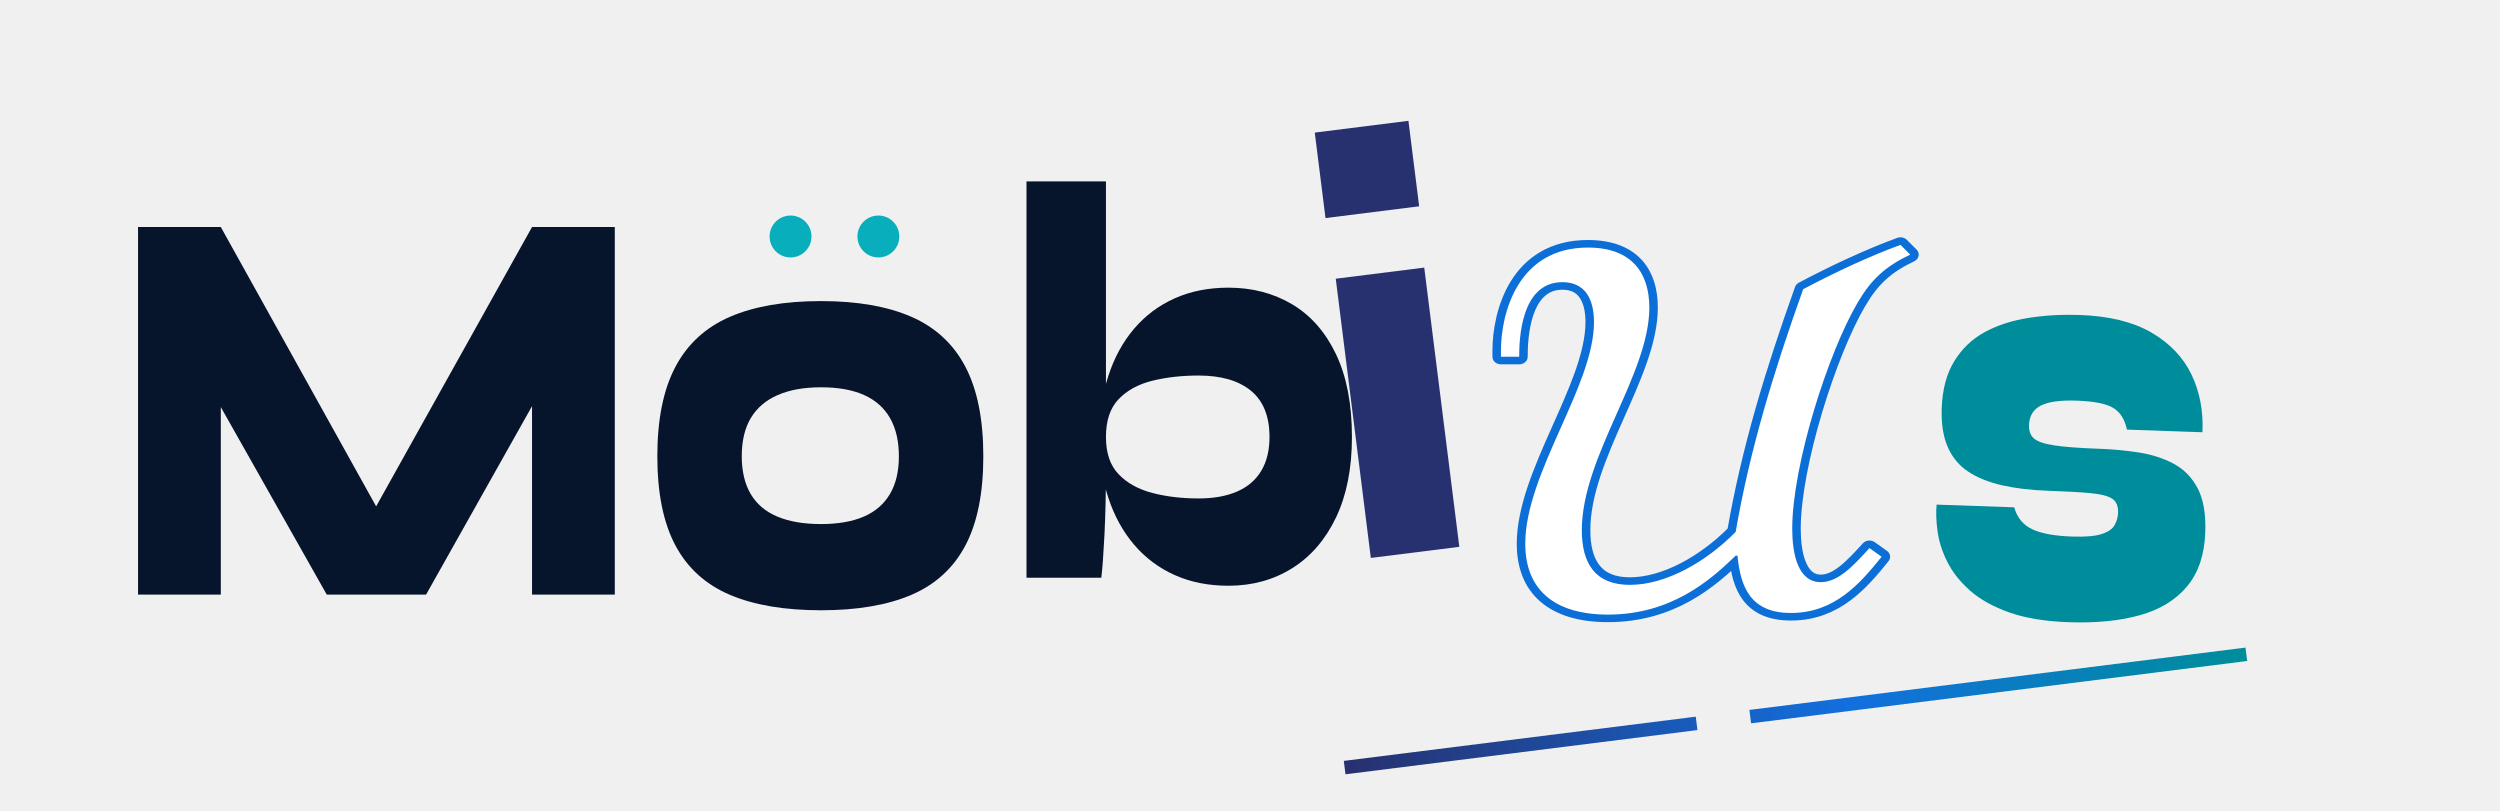
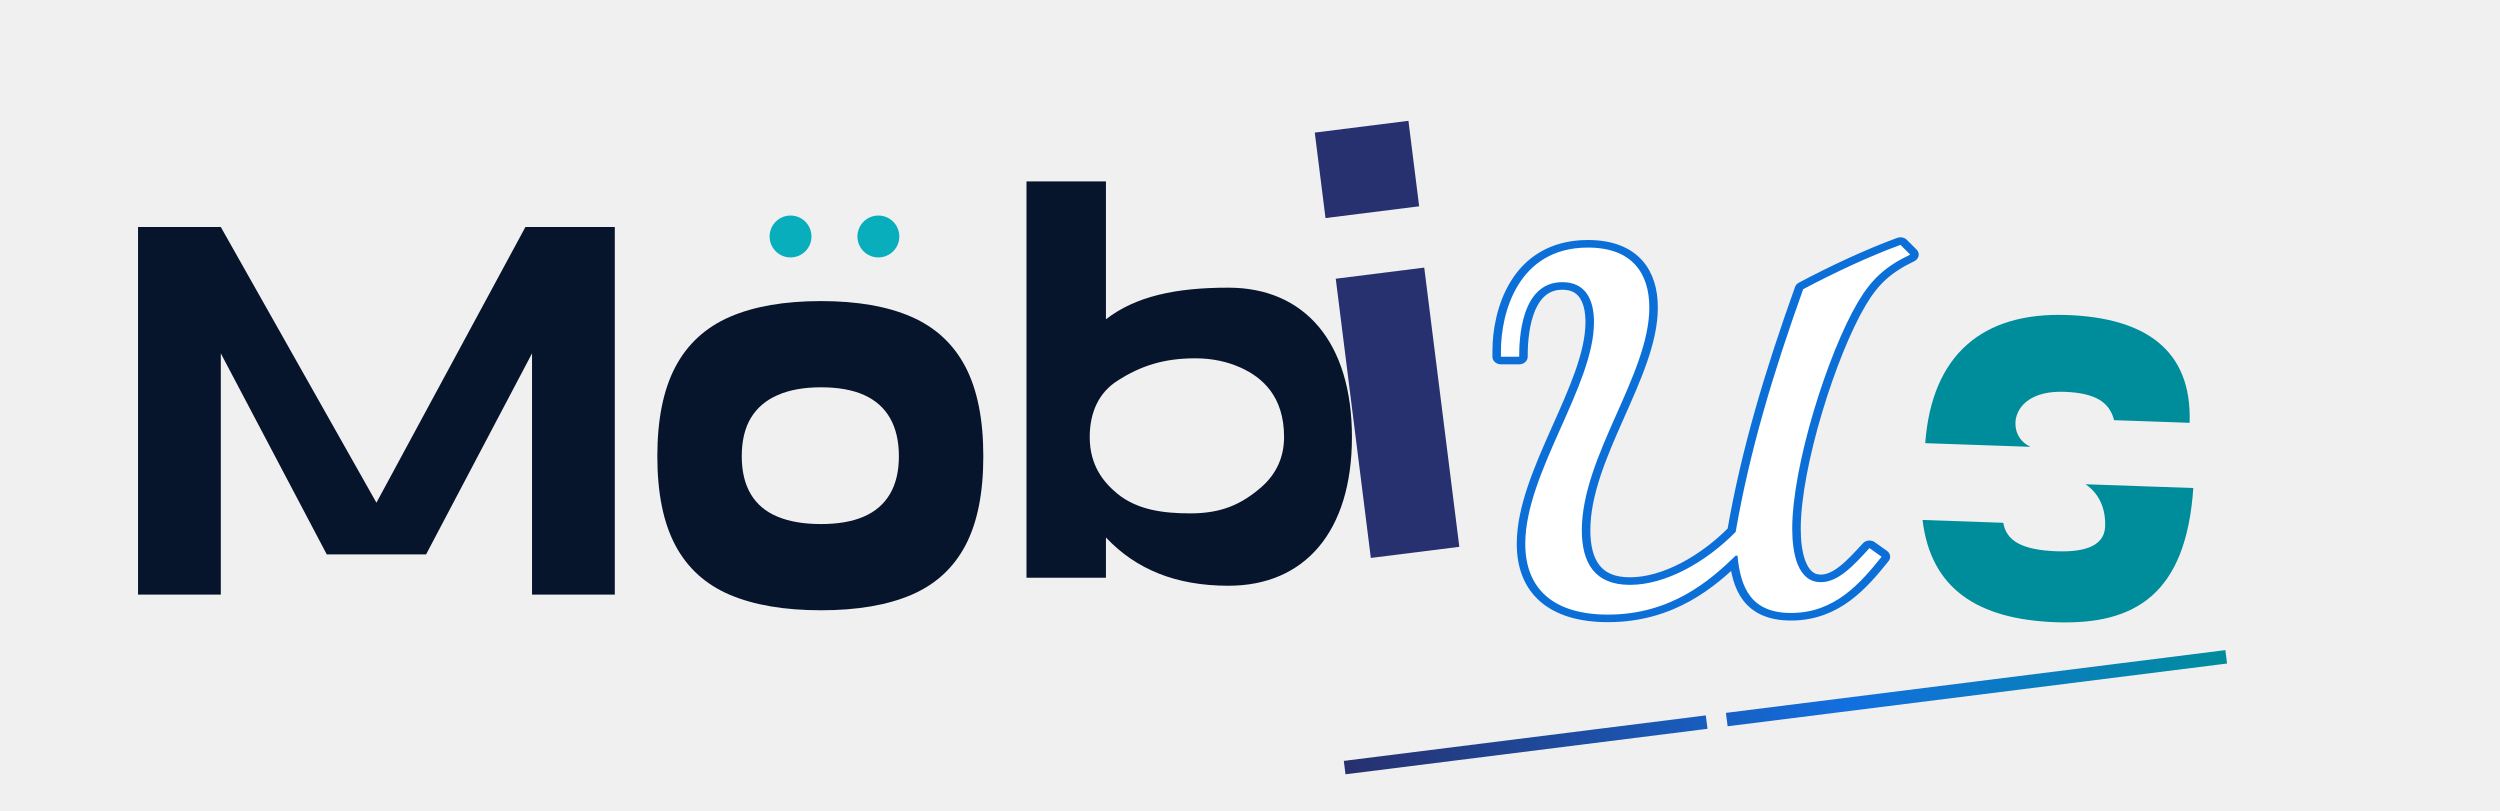
<svg xmlns="http://www.w3.org/2000/svg" viewBox="0 0 740 240" role="img" aria-labelledby="title desc">
  <defs>
    <linearGradient id="phase" x1="399" y1="211" x2="664" y2="211" gradientUnits="userSpaceOnUse">
      <stop offset="0" stop-color="#27316f" />
      <stop offset="0.56" stop-color="#126fdf" />
      <stop offset="1" stop-color="#008d9b" />
    </linearGradient>
  </defs>
  <g fill="#07152c">
-     <path transform="translate(34 176) scale(.098 -.17)" d="M864 76H714L1260 640H1510V0H1260V436L1335 405L940 0H640L244 404L320 435V0H70V640H320Z" />
+     <path transform="translate(34 176) scale(.098 -.17)" d="M70 0V640H320L790 160L1240 640H1510V0H1260V420L940 70H640L320 420V0Z" />
    <path transform="translate(191 178) scale(.102 -.176)" d="M510 -15Q351 -15 245.5 11Q140 37 87.5 94Q35 151 35 244Q35 337 87.5 394.5Q140 452 245.5 478.5Q351 505 510 505Q668 505 772.5 478.5Q877 452 929 394.5Q981 337 981 244Q981 151 929 94Q877 37 772.5 11Q668 -15 510 -15ZM510 130Q584 130 634 142.5Q684 155 710 180.5Q736 206 736 244Q736 282 710.5 308Q685 334 635 347Q585 360 510 360Q436 360 384.5 347Q333 334 306.5 308.5Q280 283 280 244Q280 206 306 180.5Q332 155 383.5 142.5Q435 130 510 130Z" />
-     <path transform="translate(296 171) scale(.098 -.17)" d="M690 -14Q600 -14 528 4.5Q456 23 405 57.5Q354 92 327 139.5Q300 187 300 245Q300 303 327 351Q354 399 405 433.5Q456 468 528 486.5Q600 505 690 505Q798 505 882.5 476Q967 447 1015 389Q1063 331 1063 245Q1063 163 1015 105Q967 47 882.5 16.5Q798 -14 690 -14ZM600 138Q668 138 716 150Q764 162 789 186Q814 210 814 245Q814 299 758 325.5Q702 352 600 352Q524 352 460.5 343Q397 334 358.5 311Q320 288 320 245Q320 203 358.5 180Q397 157 460.5 147.5Q524 138 600 138ZM320 690V190Q320 126 315.5 74.5Q311 23 306 0H80V690Z" />
+     <path transform="translate(296 171) scale(.098 -.17)" d="M80 0V690H320V450C410 490 530 505 690 505C920 505 1063 410 1063 245C1063 80 920 -14 690 -14C530 -14 410 15 320 70V0ZM575 112C670 112 730 128 790 158C835 181 858 210 858 245C858 316 792 349 726 366C687 376 642 382 590 382C495 382 425 369 355 343C300 323 271 289 271 245C271 195 313 166 355 146C415 118 493 112 575 112Z" />
  </g>
  <g fill="#08aebb">
    <circle cx="234" cy="70" r="6.2" />
    <circle cx="260" cy="70" r="6.2" />
  </g>
  <path fill="#27316f" transform="translate(399 166) rotate(-7.16197) scale(.11 -.17)" d="M309 747V597H55V747ZM62 490H302V0H62Z" />
  <path transform="translate(427 180) scale(.18 -.16)" d="M272 -12C375 -12 439 50 482 97H485C490 38 507 -9 573 -9C645 -9 687 46 722 95L702 111C676 79 651 48 622 48C584 48 575 101 575 147C575 264 634 473 683 566C705 608 728 632 769 654L753 672C700 650 645 621 593 590C544 436 505 291 482 141C433 85 367 43 308 43C250 43 229 84 229 144C229 281 340 432 340 556C340 619 312 667 239 667C124 667 96 546 96 476V465H126C126 495 128 603 197 603C235 603 249 571 249 529C249 411 136 250 136 119C136 35 183 -12 272 -12Z" fill="#ffffff" stroke="#0c6fd8" stroke-width="28" stroke-linejoin="round" paint-order="stroke fill" />
-   <path fill="#008d9b" transform="translate(568 180) rotate(2) scale(.104 -.175)" d="M40 176H261Q275 150 314.5 140Q354 130 428 130Q485 130 512.5 136Q540 142 548.5 152Q557 162 557 173Q557 190 538.5 196.5Q520 203 476 204.5Q432 206 355 206Q282 206 224.5 212.5Q167 219 127 233.5Q87 248 66 274Q45 300 45 339Q45 387 76 419.5Q107 452 160 470.5Q213 489 282.5 497Q352 505 428 505Q554 505 634 479.5Q714 454 752 411Q790 368 789 314H574Q563 340 532.5 350Q502 360 428 360Q358 360 326.5 349.5Q295 339 295 316Q295 301 310.5 293.5Q326 286 369.5 283Q413 280 497 280Q555 280 610.5 276Q666 272 710.5 259Q755 246 781 219Q807 192 807 145Q807 88 760.5 52.5Q714 17 629 1Q544 -15 428 -15Q327 -15 257.5 -2Q188 11 144 32.5Q100 54 76.5 79.5Q53 105 45.5 130.5Q38 156 40 176Z" />
+   <path fill="#008d9b" transform="translate(564 180) rotate(2) scale(.104 -.175)" d="M40 280C50 430 190 505 430 505C650 505 790 455 790 330H575C560 360 520 375 430 375C340 375 300 350 295 325C292 305 308 288 340 280ZM807 220C797 40 655 -15 430 -15C205 -15 70 35 40 150H270C280 120 325 105 425 105C515 105 560 120 560 150C560 180 540 205 500 220Z" />
  <g transform="rotate(-7.16197 527 211)" stroke="url(#phase)" stroke-width="4" stroke-linecap="square">
-     <path d="M399 211H500" />
-     <path d="M520 211H664" />
+     <path d="M399 211H503" />
+     <path d="M513 211H658" />
  </g>
</svg>
